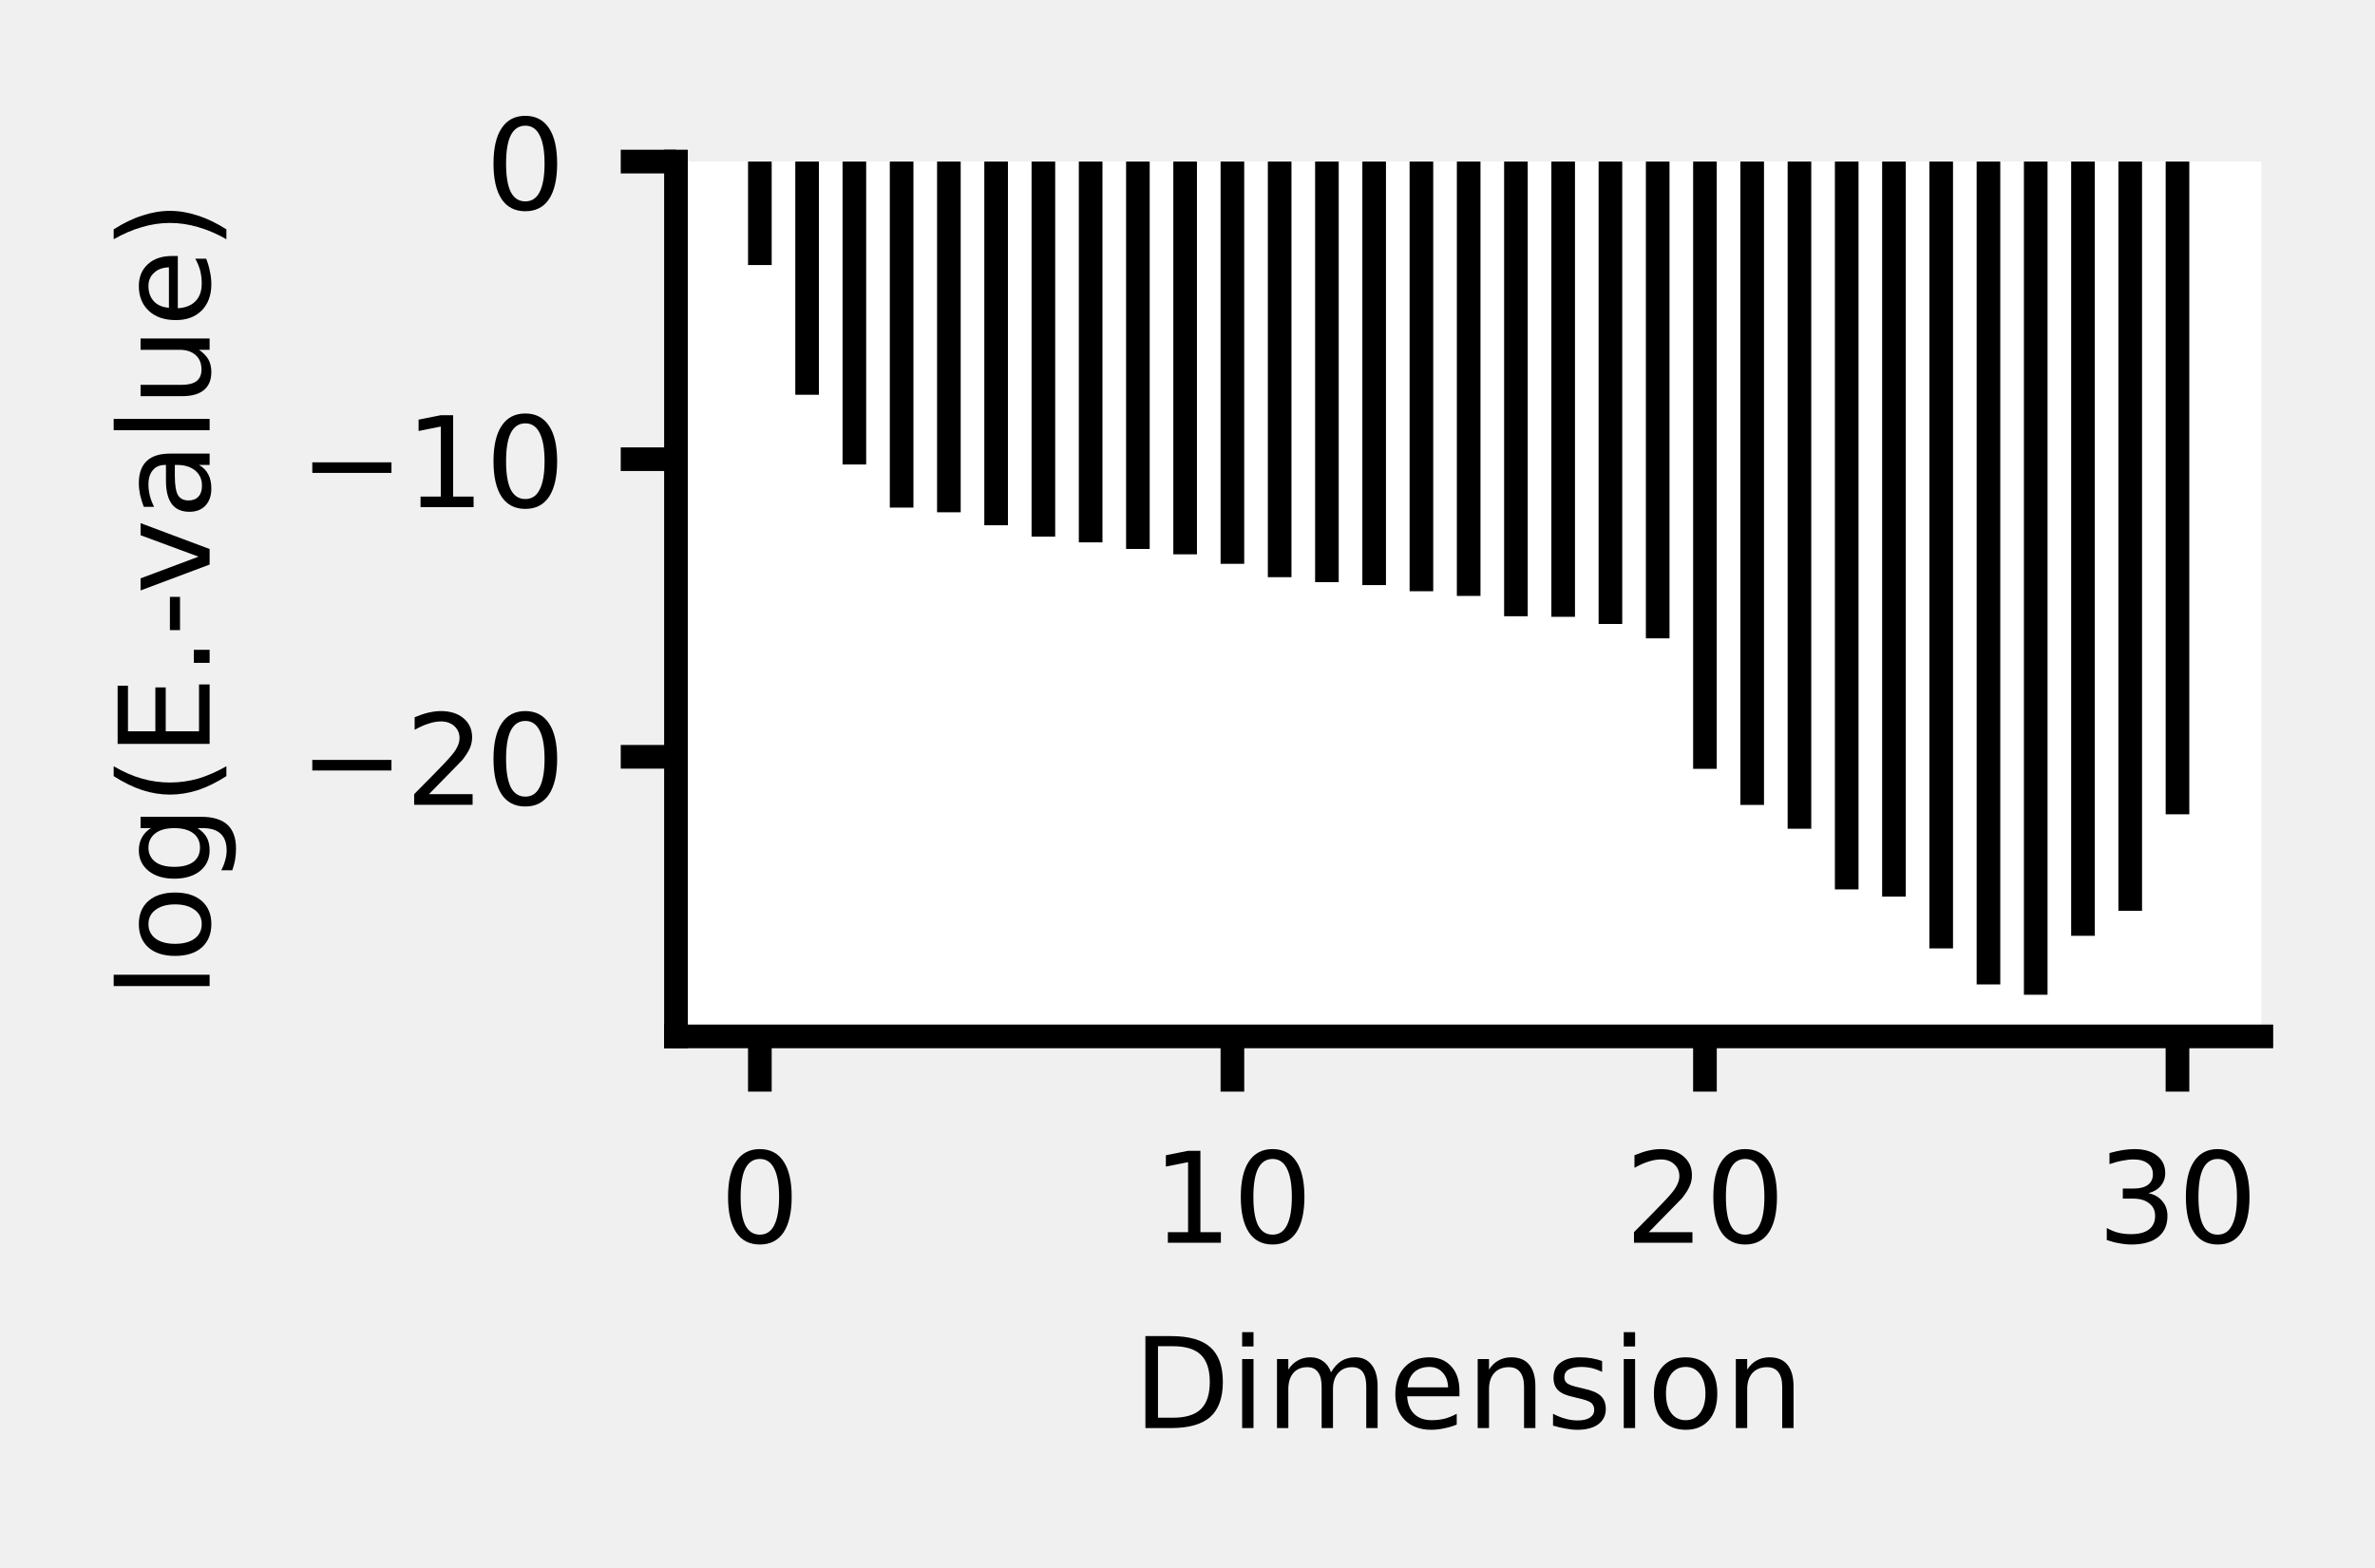
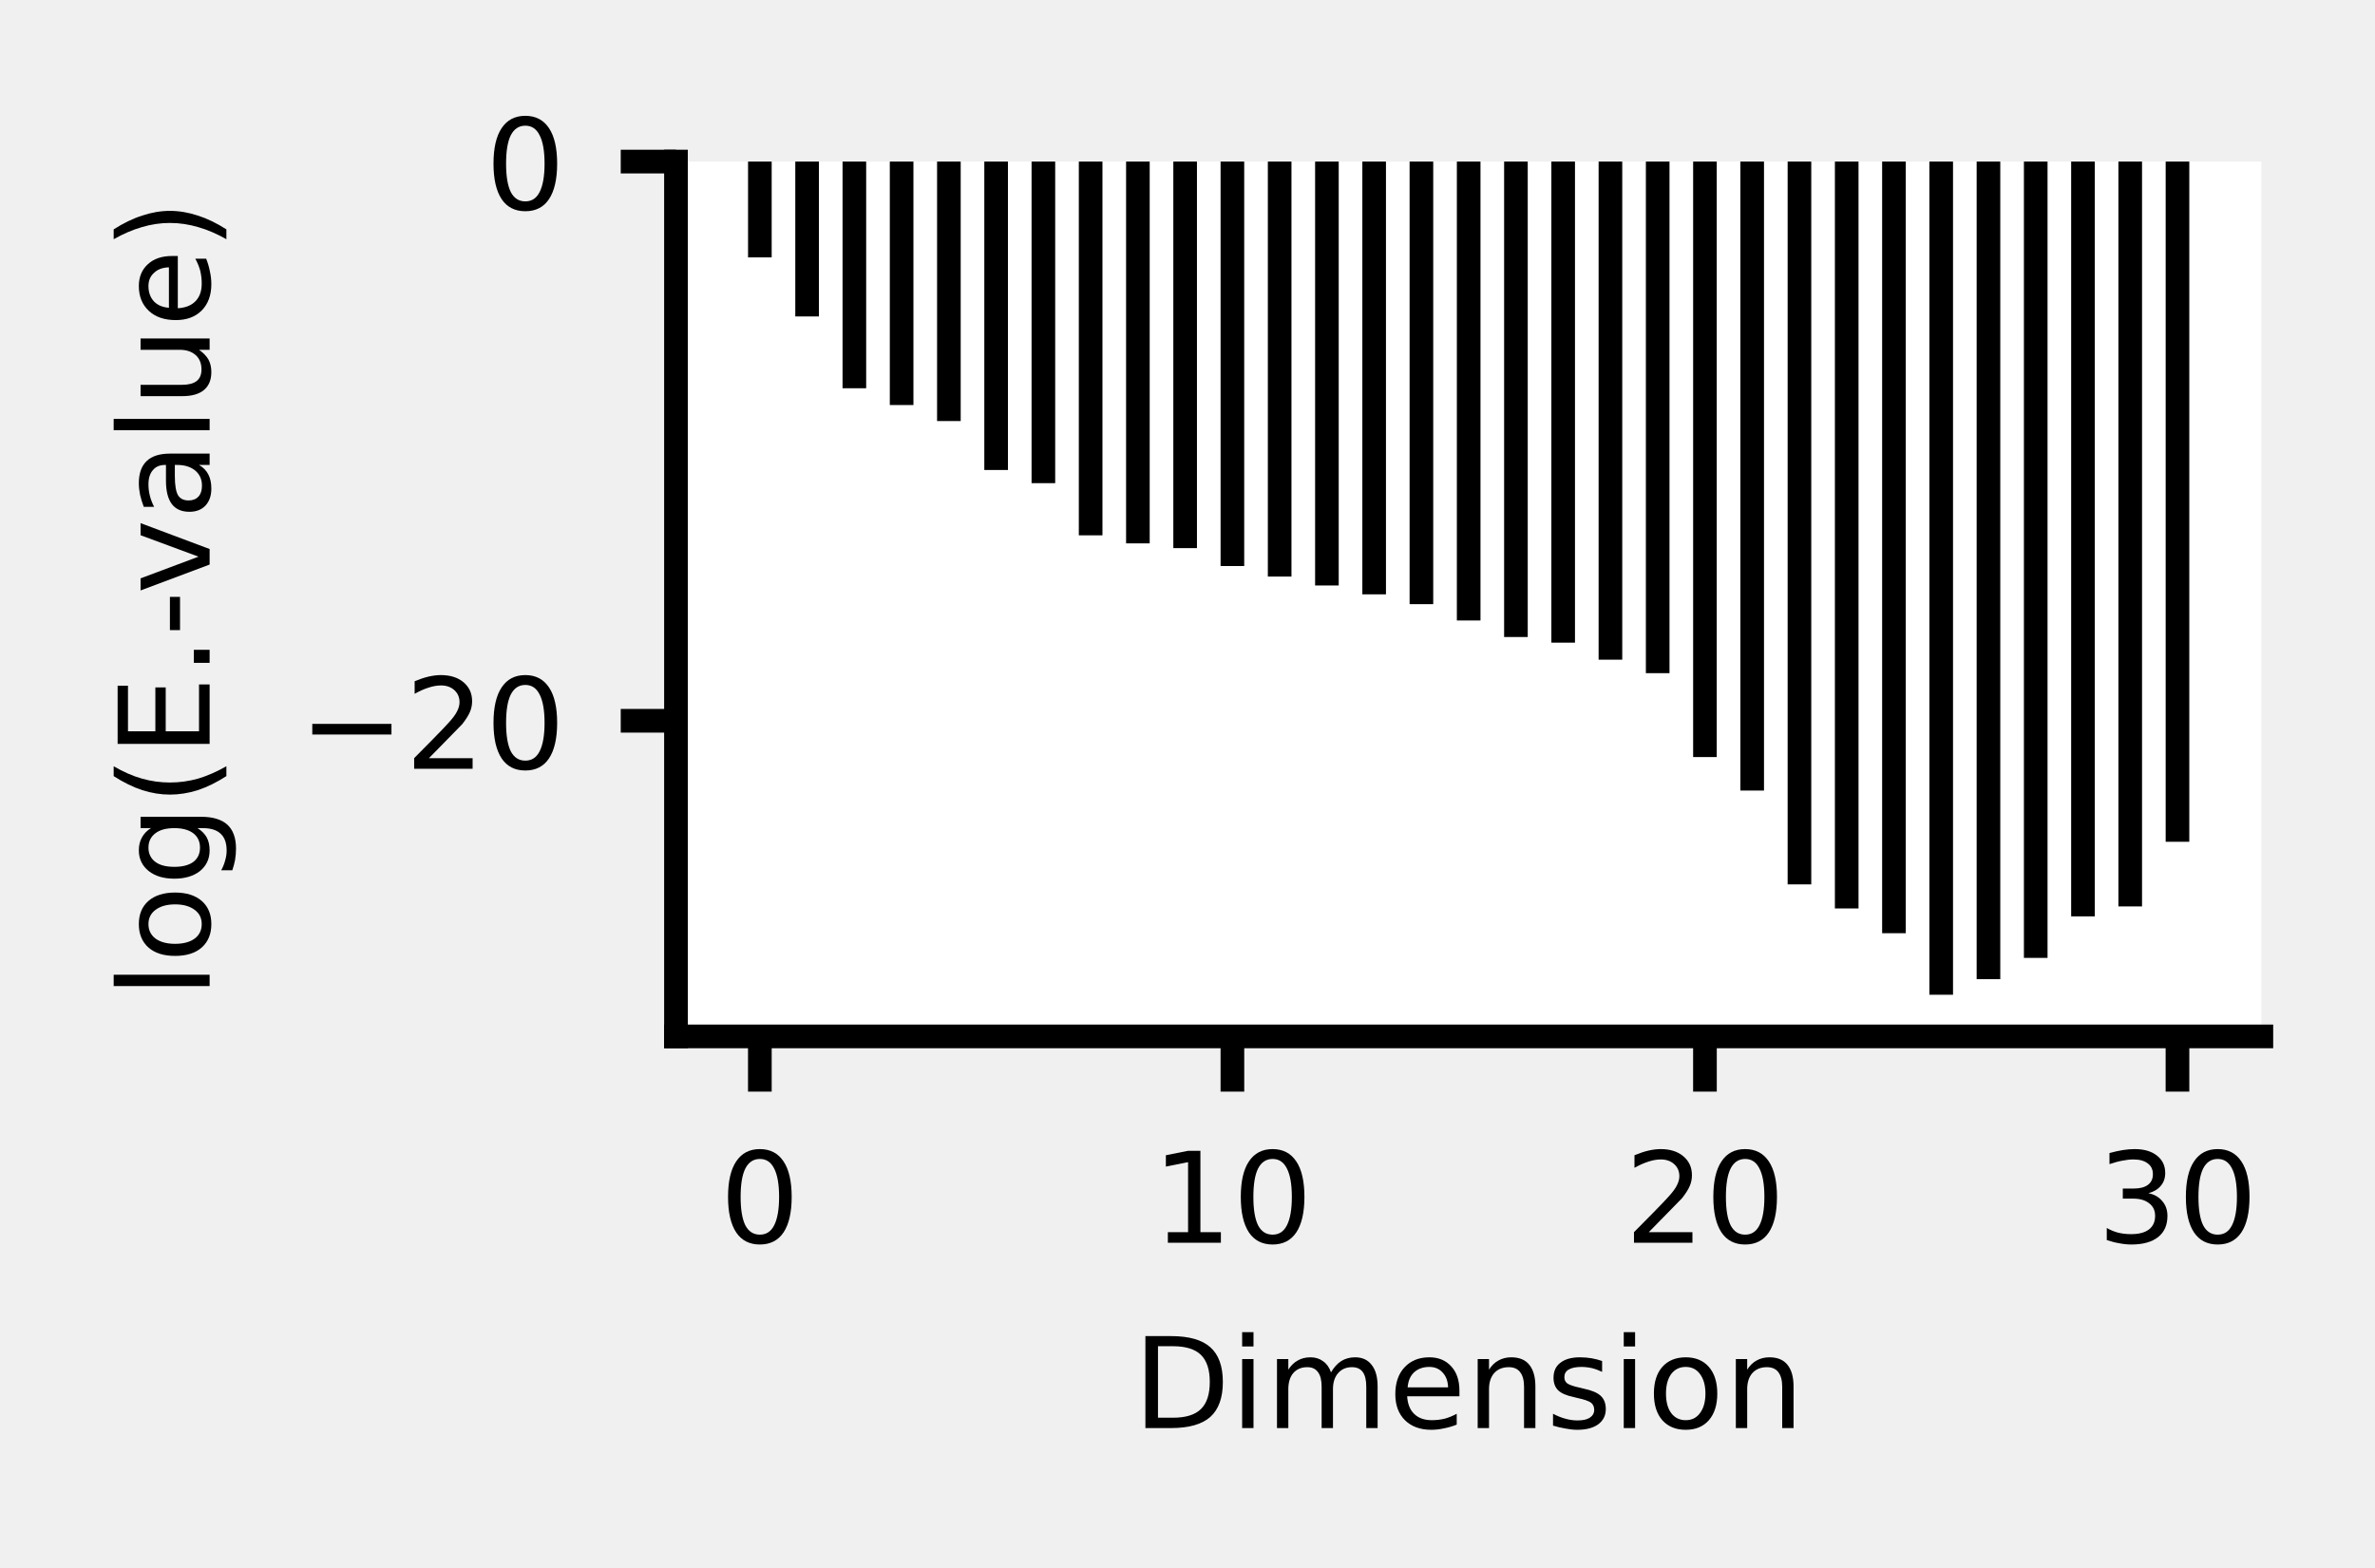
<svg xmlns="http://www.w3.org/2000/svg" xmlns:xlink="http://www.w3.org/1999/xlink" height="99.364pt" version="1.1" viewBox="0 0 150.466 99.364" width="150.466pt">
  <defs>
    <style type="text/css">*{stroke-linecap:butt;stroke-linejoin:round;}</style>
  </defs>
  <g id="figure_1">
    <g id="patch_1">
      <path d="M 0 99.364  L 150.466 99.364  L 150.466 0  L 0 0  z " style="fill:none;" />
    </g>
    <g id="axes_1">
      <g id="patch_2">
        <path d="M 42.826 65.679  L 143.266 65.679  L 143.266 10.239  L 42.826 10.239  z " style="fill:#ffffff;" />
      </g>
      <g id="patch_3">
-         <path clip-path="url(#pd1ac7e5418)" d="M 47.392 10.239  L 48.889 10.239  L 48.889 16.796  L 47.392 16.796  z " />
+         <path clip-path="url(#pd5be98caf9)" d="M 47.392 10.239  L 48.889 10.239  L 48.889 16.311  L 47.392 16.311  z " />
      </g>
      <g id="patch_4">
-         <path clip-path="url(#pd1ac7e5418)" d="M 50.385 10.239  L 51.882 10.239  L 51.882 25.018  L 50.385 25.018  z " />
+         <path clip-path="url(#pd5be98caf9)" d="M 50.385 10.239  L 51.882 10.239  L 51.882 20.056  L 50.385 20.056  z " />
      </g>
      <g id="patch_5">
-         <path clip-path="url(#pd1ac7e5418)" d="M 53.379 10.239  L 54.876 10.239  L 54.876 29.434  L 53.379 29.434  z " />
+         <path clip-path="url(#pd5be98caf9)" d="M 53.379 10.239  L 54.876 10.239  L 54.876 24.606  L 53.379 24.606  z " />
      </g>
      <g id="patch_6">
-         <path clip-path="url(#pd1ac7e5418)" d="M 56.373 10.239  L 57.87 10.239  L 57.87 32.169  L 56.373 32.169  z " />
+         <path clip-path="url(#pd5be98caf9)" d="M 56.373 10.239  L 57.87 10.239  L 57.87 25.666  L 56.373 25.666  z " />
      </g>
      <g id="patch_7">
-         <path clip-path="url(#pd1ac7e5418)" d="M 59.367 10.239  L 60.864 10.239  L 60.864 32.465  L 59.367 32.465  z " />
+         <path clip-path="url(#pd5be98caf9)" d="M 59.367 10.239  L 60.864 10.239  L 60.864 26.681  L 59.367 26.681  z " />
      </g>
      <g id="patch_8">
-         <path clip-path="url(#pd1ac7e5418)" d="M 62.36 10.239  L 63.857 10.239  L 63.857 33.289  L 62.36 33.289  z " />
+         <path clip-path="url(#pd5be98caf9)" d="M 62.36 10.239  L 63.857 10.239  L 63.857 29.785  L 62.36 29.785  z " />
      </g>
      <g id="patch_9">
-         <path clip-path="url(#pd1ac7e5418)" d="M 65.354 10.239  L 66.851 10.239  L 66.851 34.005  L 65.354 34.005  z " />
+         <path clip-path="url(#pd5be98caf9)" d="M 65.354 10.239  L 66.851 10.239  L 66.851 30.619  L 65.354 30.619  z " />
      </g>
      <g id="patch_10">
-         <path clip-path="url(#pd1ac7e5418)" d="M 68.348 10.239  L 69.845 10.239  L 69.845 34.37  L 68.348 34.37  z " />
+         <path clip-path="url(#pd5be98caf9)" d="M 68.348 10.239  L 69.845 10.239  L 69.845 33.924  L 68.348 33.924  z " />
      </g>
      <g id="patch_11">
-         <path clip-path="url(#pd1ac7e5418)" d="M 71.342 10.239  L 72.838 10.239  L 72.838 34.786  L 71.342 34.786  z " />
+         <path clip-path="url(#pd5be98caf9)" d="M 71.342 10.239  L 72.838 10.239  L 72.838 34.433  L 71.342 34.433  z " />
      </g>
      <g id="patch_12">
-         <path clip-path="url(#pd1ac7e5418)" d="M 74.335 10.239  L 75.832 10.239  L 75.832 35.129  L 74.335 35.129  z " />
+         <path clip-path="url(#pd5be98caf9)" d="M 74.335 10.239  L 75.832 10.239  L 75.832 34.734  L 74.335 34.734  z " />
      </g>
      <g id="patch_13">
-         <path clip-path="url(#pd1ac7e5418)" d="M 77.329 10.239  L 78.826 10.239  L 78.826 35.73  L 77.329 35.73  z " />
+         <path clip-path="url(#pd5be98caf9)" d="M 77.329 10.239  L 78.826 10.239  L 78.826 35.87  L 77.329 35.87  z " />
      </g>
      <g id="patch_14">
-         <path clip-path="url(#pd1ac7e5418)" d="M 80.323 10.239  L 81.82 10.239  L 81.82 36.578  L 80.323 36.578  z " />
+         <path clip-path="url(#pd5be98caf9)" d="M 80.323 10.239  L 81.82 10.239  L 81.82 36.536  L 80.323 36.536  z " />
      </g>
      <g id="patch_15">
-         <path clip-path="url(#pd1ac7e5418)" d="M 83.317 10.239  L 84.813 10.239  L 84.813 36.892  L 83.317 36.892  z " />
+         <path clip-path="url(#pd5be98caf9)" d="M 83.317 10.239  L 84.813 10.239  L 84.813 37.101  L 83.317 37.101  z " />
      </g>
      <g id="patch_16">
-         <path clip-path="url(#pd1ac7e5418)" d="M 86.31 10.239  L 87.807 10.239  L 87.807 37.079  L 86.31 37.079  z " />
+         <path clip-path="url(#pd5be98caf9)" d="M 86.31 10.239  L 87.807 10.239  L 87.807 37.665  L 86.31 37.665  z " />
      </g>
      <g id="patch_17">
-         <path clip-path="url(#pd1ac7e5418)" d="M 89.304 10.239  L 90.801 10.239  L 90.801 37.466  L 89.304 37.466  z " />
+         <path clip-path="url(#pd5be98caf9)" d="M 89.304 10.239  L 90.801 10.239  L 90.801 38.285  L 89.304 38.285  z " />
      </g>
      <g id="patch_18">
-         <path clip-path="url(#pd1ac7e5418)" d="M 92.298 10.239  L 93.795 10.239  L 93.795 37.765  L 92.298 37.765  z " />
+         <path clip-path="url(#pd5be98caf9)" d="M 92.298 10.239  L 93.795 10.239  L 93.795 39.323  L 92.298 39.323  z " />
      </g>
      <g id="patch_19">
-         <path clip-path="url(#pd1ac7e5418)" d="M 95.292 10.239  L 96.788 10.239  L 96.788 39.053  L 95.292 39.053  z " />
+         <path clip-path="url(#pd5be98caf9)" d="M 95.292 10.239  L 96.788 10.239  L 96.788 40.369  L 95.292 40.369  z " />
      </g>
      <g id="patch_20">
-         <path clip-path="url(#pd1ac7e5418)" d="M 98.285 10.239  L 99.782 10.239  L 99.782 39.087  L 98.285 39.087  z " />
+         <path clip-path="url(#pd5be98caf9)" d="M 98.285 10.239  L 99.782 10.239  L 99.782 40.728  L 98.285 40.728  z " />
      </g>
      <g id="patch_21">
-         <path clip-path="url(#pd1ac7e5418)" d="M 101.279 10.239  L 102.776 10.239  L 102.776 39.544  L 101.279 39.544  z " />
+         <path clip-path="url(#pd5be98caf9)" d="M 101.279 10.239  L 102.776 10.239  L 102.776 41.805  L 101.279 41.805  z " />
      </g>
      <g id="patch_22">
-         <path clip-path="url(#pd1ac7e5418)" d="M 104.273 10.239  L 105.77 10.239  L 105.77 40.453  L 104.273 40.453  z " />
+         <path clip-path="url(#pd5be98caf9)" d="M 104.273 10.239  L 105.77 10.239  L 105.77 42.659  L 104.273 42.659  z " />
      </g>
      <g id="patch_23">
-         <path clip-path="url(#pd1ac7e5418)" d="M 107.267 10.239  L 108.763 10.239  L 108.763 48.723  L 107.267 48.723  z " />
+         <path clip-path="url(#pd5be98caf9)" d="M 107.267 10.239  L 108.763 10.239  L 108.763 47.977  L 107.267 47.977  z " />
      </g>
      <g id="patch_24">
-         <path clip-path="url(#pd1ac7e5418)" d="M 110.26 10.239  L 111.757 10.239  L 111.757 51.01  L 110.26 51.01  z " />
+         <path clip-path="url(#pd5be98caf9)" d="M 110.26 10.239  L 111.757 10.239  L 111.757 50.098  L 110.26 50.098  z " />
      </g>
      <g id="patch_25">
-         <path clip-path="url(#pd1ac7e5418)" d="M 113.254 10.239  L 114.751 10.239  L 114.751 52.519  L 113.254 52.519  z " />
+         <path clip-path="url(#pd5be98caf9)" d="M 113.254 10.239  L 114.751 10.239  L 114.751 56.045  L 113.254 56.045  z " />
      </g>
      <g id="patch_26">
-         <path clip-path="url(#pd1ac7e5418)" d="M 116.248 10.239  L 117.745 10.239  L 117.745 56.363  L 116.248 56.363  z " />
+         <path clip-path="url(#pd5be98caf9)" d="M 116.248 10.239  L 117.745 10.239  L 117.745 57.569  L 116.248 57.569  z " />
      </g>
      <g id="patch_27">
-         <path clip-path="url(#pd1ac7e5418)" d="M 119.241 10.239  L 120.738 10.239  L 120.738 56.821  L 119.241 56.821  z " />
+         <path clip-path="url(#pd5be98caf9)" d="M 119.241 10.239  L 120.738 10.239  L 120.738 59.14  L 119.241 59.14  z " />
      </g>
      <g id="patch_28">
-         <path clip-path="url(#pd1ac7e5418)" d="M 122.235 10.239  L 123.732 10.239  L 123.732 60.101  L 122.235 60.101  z " />
+         <path clip-path="url(#pd5be98caf9)" d="M 122.235 10.239  L 123.732 10.239  L 123.732 63.039  L 122.235 63.039  z " />
      </g>
      <g id="patch_29">
-         <path clip-path="url(#pd1ac7e5418)" d="M 125.229 10.239  L 126.726 10.239  L 126.726 62.387  L 125.229 62.387  z " />
+         <path clip-path="url(#pd5be98caf9)" d="M 125.229 10.239  L 126.726 10.239  L 126.726 62.053  L 125.229 62.053  z " />
      </g>
      <g id="patch_30">
-         <path clip-path="url(#pd1ac7e5418)" d="M 128.223 10.239  L 129.72 10.239  L 129.72 63.039  L 128.223 63.039  z " />
+         <path clip-path="url(#pd5be98caf9)" d="M 128.223 10.239  L 129.72 10.239  L 129.72 60.706  L 128.223 60.706  z " />
      </g>
      <g id="patch_31">
-         <path clip-path="url(#pd1ac7e5418)" d="M 131.216 10.239  L 132.713 10.239  L 132.713 59.304  L 131.216 59.304  z " />
+         <path clip-path="url(#pd5be98caf9)" d="M 131.216 10.239  L 132.713 10.239  L 132.713 58.071  L 131.216 58.071  z " />
      </g>
      <g id="patch_32">
-         <path clip-path="url(#pd1ac7e5418)" d="M 134.21 10.239  L 135.707 10.239  L 135.707 57.717  L 134.21 57.717  z " />
+         <path clip-path="url(#pd5be98caf9)" d="M 134.21 10.239  L 135.707 10.239  L 135.707 57.442  L 134.21 57.442  z " />
      </g>
      <g id="patch_33">
-         <path clip-path="url(#pd1ac7e5418)" d="M 137.204 10.239  L 138.701 10.239  L 138.701 51.605  L 137.204 51.605  z " />
+         <path clip-path="url(#pd5be98caf9)" d="M 137.204 10.239  L 138.701 10.239  L 138.701 53.344  L 137.204 53.344  z " />
      </g>
      <g id="matplotlib.axis_1">
        <g id="xtick_1">
          <g id="line2d_1">
            <defs>
-               <path d="M 0 0  L 0 3.5  " id="m7edbcc2a4e" style="stroke:#000000;stroke-width:1.5;" />
+               <path d="M 0 0  L 0 3.5  " id="mb37c3fc1ec" style="stroke:#000000;stroke-width:1.5;" />
            </defs>
            <g>
-               <use style="stroke:#000000;stroke-width:1.5;" x="48.14" xlink:href="#m7edbcc2a4e" y="65.679" />
+               <use style="stroke:#000000;stroke-width:1.5;" x="48.14" xlink:href="#mb37c3fc1ec" y="65.679" />
            </g>
          </g>
          <g id="text_1">
            <text style="font-family:DejaVu Sans;font-size:8px;font-stretch:normal;font-style:normal;font-weight:normal;text-anchor:middle;" transform="rotate(-0, 48.14014, 78.75813)" x="48.14" y="78.758">0</text>
          </g>
        </g>
        <g id="xtick_2">
          <g id="line2d_2">
            <g>
-               <use style="stroke:#000000;stroke-width:1.5;" x="78.078" xlink:href="#m7edbcc2a4e" y="65.679" />
+               <use style="stroke:#000000;stroke-width:1.5;" x="78.078" xlink:href="#mb37c3fc1ec" y="65.679" />
            </g>
          </g>
          <g id="text_2">
            <text style="font-family:DejaVu Sans;font-size:8px;font-stretch:normal;font-style:normal;font-weight:normal;text-anchor:middle;" transform="rotate(-0, 78.07755, 78.75813)" x="78.078" y="78.758">10</text>
          </g>
        </g>
        <g id="xtick_3">
          <g id="line2d_3">
            <g>
-               <use style="stroke:#000000;stroke-width:1.5;" x="108.015" xlink:href="#m7edbcc2a4e" y="65.679" />
+               <use style="stroke:#000000;stroke-width:1.5;" x="108.015" xlink:href="#mb37c3fc1ec" y="65.679" />
            </g>
          </g>
          <g id="text_3">
            <text style="font-family:DejaVu Sans;font-size:8px;font-stretch:normal;font-style:normal;font-weight:normal;text-anchor:middle;" transform="rotate(-0, 108.015, 78.75813)" x="108.015" y="78.758">20</text>
          </g>
        </g>
        <g id="xtick_4">
          <g id="line2d_4">
            <g>
-               <use style="stroke:#000000;stroke-width:1.5;" x="137.952" xlink:href="#m7edbcc2a4e" y="65.679" />
+               <use style="stroke:#000000;stroke-width:1.5;" x="137.952" xlink:href="#mb37c3fc1ec" y="65.679" />
            </g>
          </g>
          <g id="text_4">
            <text style="font-family:DejaVu Sans;font-size:8px;font-stretch:normal;font-style:normal;font-weight:normal;text-anchor:middle;" transform="rotate(-0, 137.9524, 78.75813)" x="137.952" y="78.758">30</text>
          </g>
        </g>
        <g id="text_5">
          <text style="font-family:DejaVu Sans;font-size:8px;font-stretch:normal;font-style:normal;font-weight:normal;text-anchor:middle;" transform="rotate(-0, 93.04625, 90.50062)" x="93.046" y="90.501">Dimension</text>
        </g>
      </g>
      <g id="matplotlib.axis_2">
        <g id="ytick_1">
          <g id="line2d_5">
            <defs>
-               <path d="M 0 0  L -3.5 0  " id="m1b28da0182" style="stroke:#000000;stroke-width:1.5;" />
+               <path d="M 0 0  L -3.5 0  " id="m270778d079" style="stroke:#000000;stroke-width:1.5;" />
            </defs>
            <g>
-               <use style="stroke:#000000;stroke-width:1.5;" x="42.826" xlink:href="#m1b28da0182" y="47.96" />
+               <use style="stroke:#000000;stroke-width:1.5;" x="42.826" xlink:href="#m270778d079" y="45.678" />
            </g>
          </g>
          <g id="text_6">
-             <text style="font-family:DejaVu Sans;font-size:8px;font-stretch:normal;font-style:normal;font-weight:normal;text-anchor:end;" transform="rotate(-0, 35.82625, 50.99934)" x="35.826" y="50.999">−20</text>
+             <text style="font-family:DejaVu Sans;font-size:8px;font-stretch:normal;font-style:normal;font-weight:normal;text-anchor:end;" transform="rotate(-0, 35.82625, 48.7172)" x="35.826" y="48.717">−20</text>
          </g>
        </g>
        <g id="ytick_2">
          <g id="line2d_6">
            <g>
-               <use style="stroke:#000000;stroke-width:1.5;" x="42.826" xlink:href="#m1b28da0182" y="29.1" />
+               <use style="stroke:#000000;stroke-width:1.5;" x="42.826" xlink:href="#m270778d079" y="10.239" />
            </g>
          </g>
          <g id="text_7">
-             <text style="font-family:DejaVu Sans;font-size:8px;font-stretch:normal;font-style:normal;font-weight:normal;text-anchor:end;" transform="rotate(-0, 35.82625, 32.13904)" x="35.826" y="32.139">−10</text>
-           </g>
-         </g>
-         <g id="ytick_3">
-           <g id="line2d_7">
-             <g>
-               <use style="stroke:#000000;stroke-width:1.5;" x="42.826" xlink:href="#m1b28da0182" y="10.239" />
-             </g>
-           </g>
-           <g id="text_8">
            <text style="font-family:DejaVu Sans;font-size:8px;font-stretch:normal;font-style:normal;font-weight:normal;text-anchor:end;" transform="rotate(-0, 35.82625, 13.27875)" x="35.826" y="13.279">0</text>
          </g>
        </g>
-         <g id="text_9">
+         <g id="text_8">
          <text style="font-family:DejaVu Sans;font-size:8px;font-stretch:normal;font-style:normal;font-weight:normal;text-anchor:middle;" transform="rotate(-90, 13.27875, 37.95938)" x="13.279" y="37.959">log(E.-value)</text>
        </g>
      </g>
      <g id="patch_34">
        <path d="M 42.826 65.679  L 42.826 10.239  " style="fill:none;stroke:#000000;stroke-linecap:square;stroke-linejoin:miter;stroke-width:1.5;" />
      </g>
      <g id="patch_35">
        <path d="M 42.826 65.679  L 143.266 65.679  " style="fill:none;stroke:#000000;stroke-linecap:square;stroke-linejoin:miter;stroke-width:1.5;" />
      </g>
    </g>
  </g>
  <defs>
-     <clipPath id="pd1ac7e5418">
+     <clipPath id="pd5be98caf9">
      <rect height="55.44" width="100.44" x="42.826" y="10.239" />
    </clipPath>
  </defs>
</svg>
